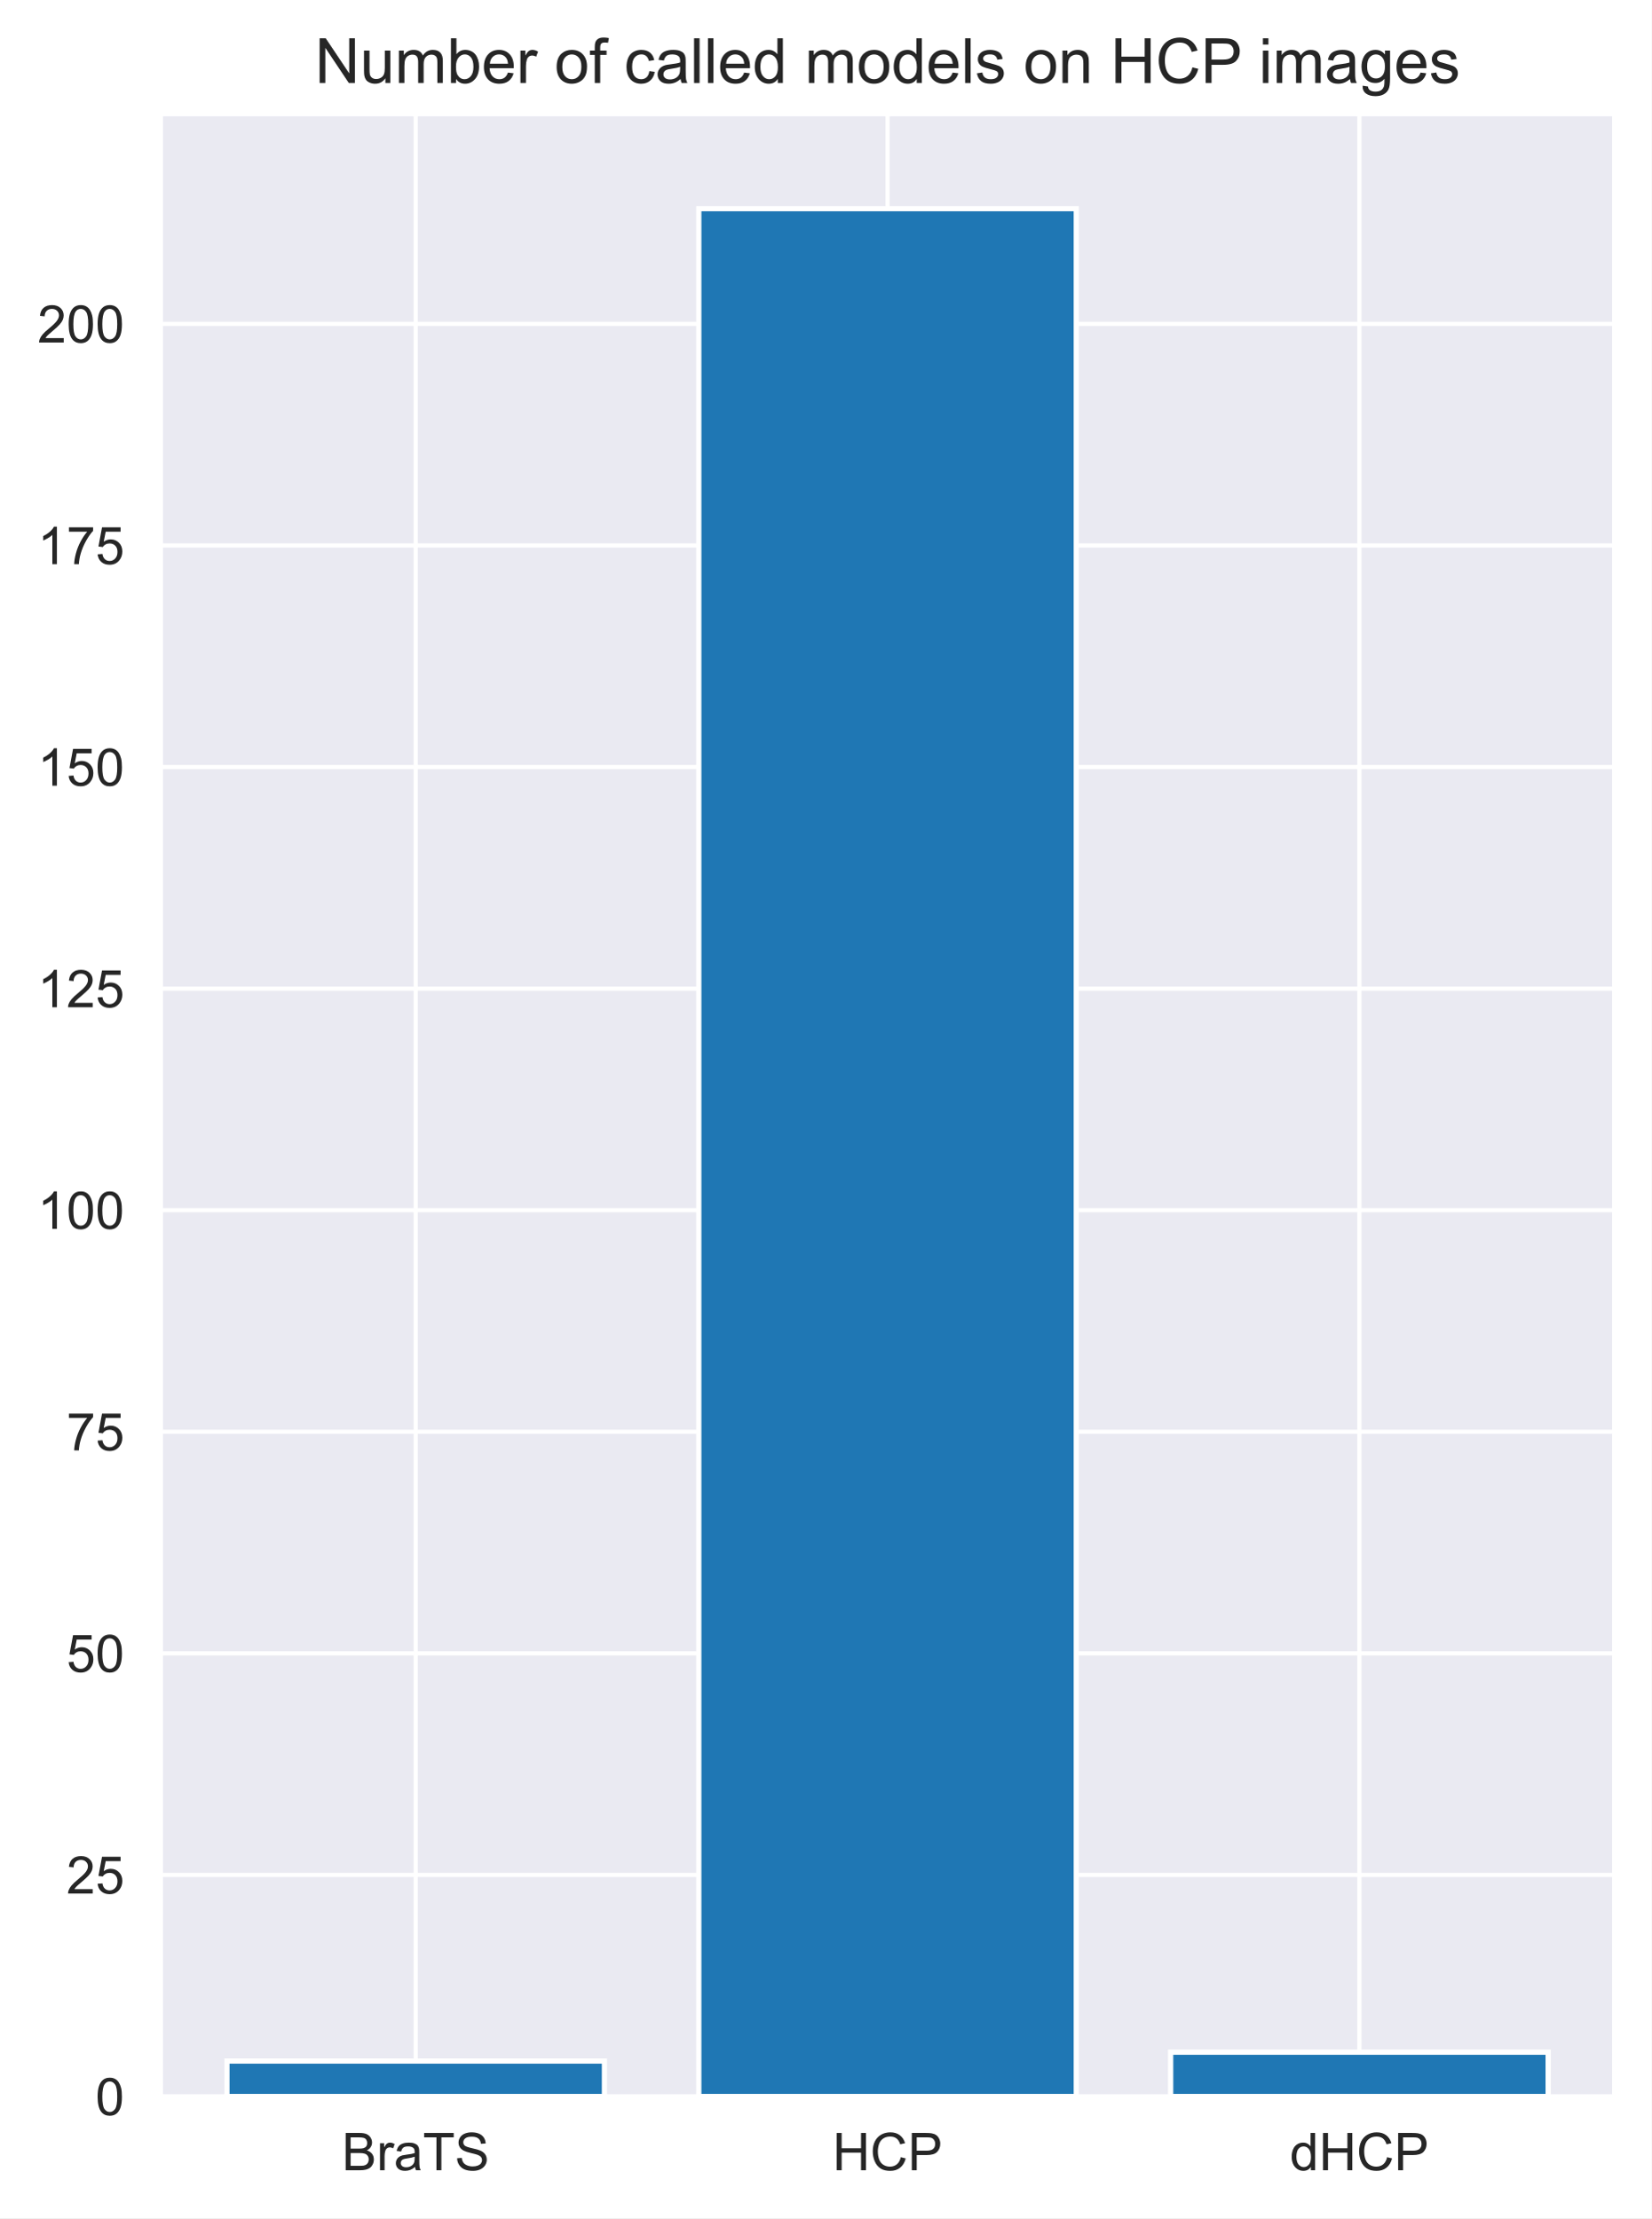
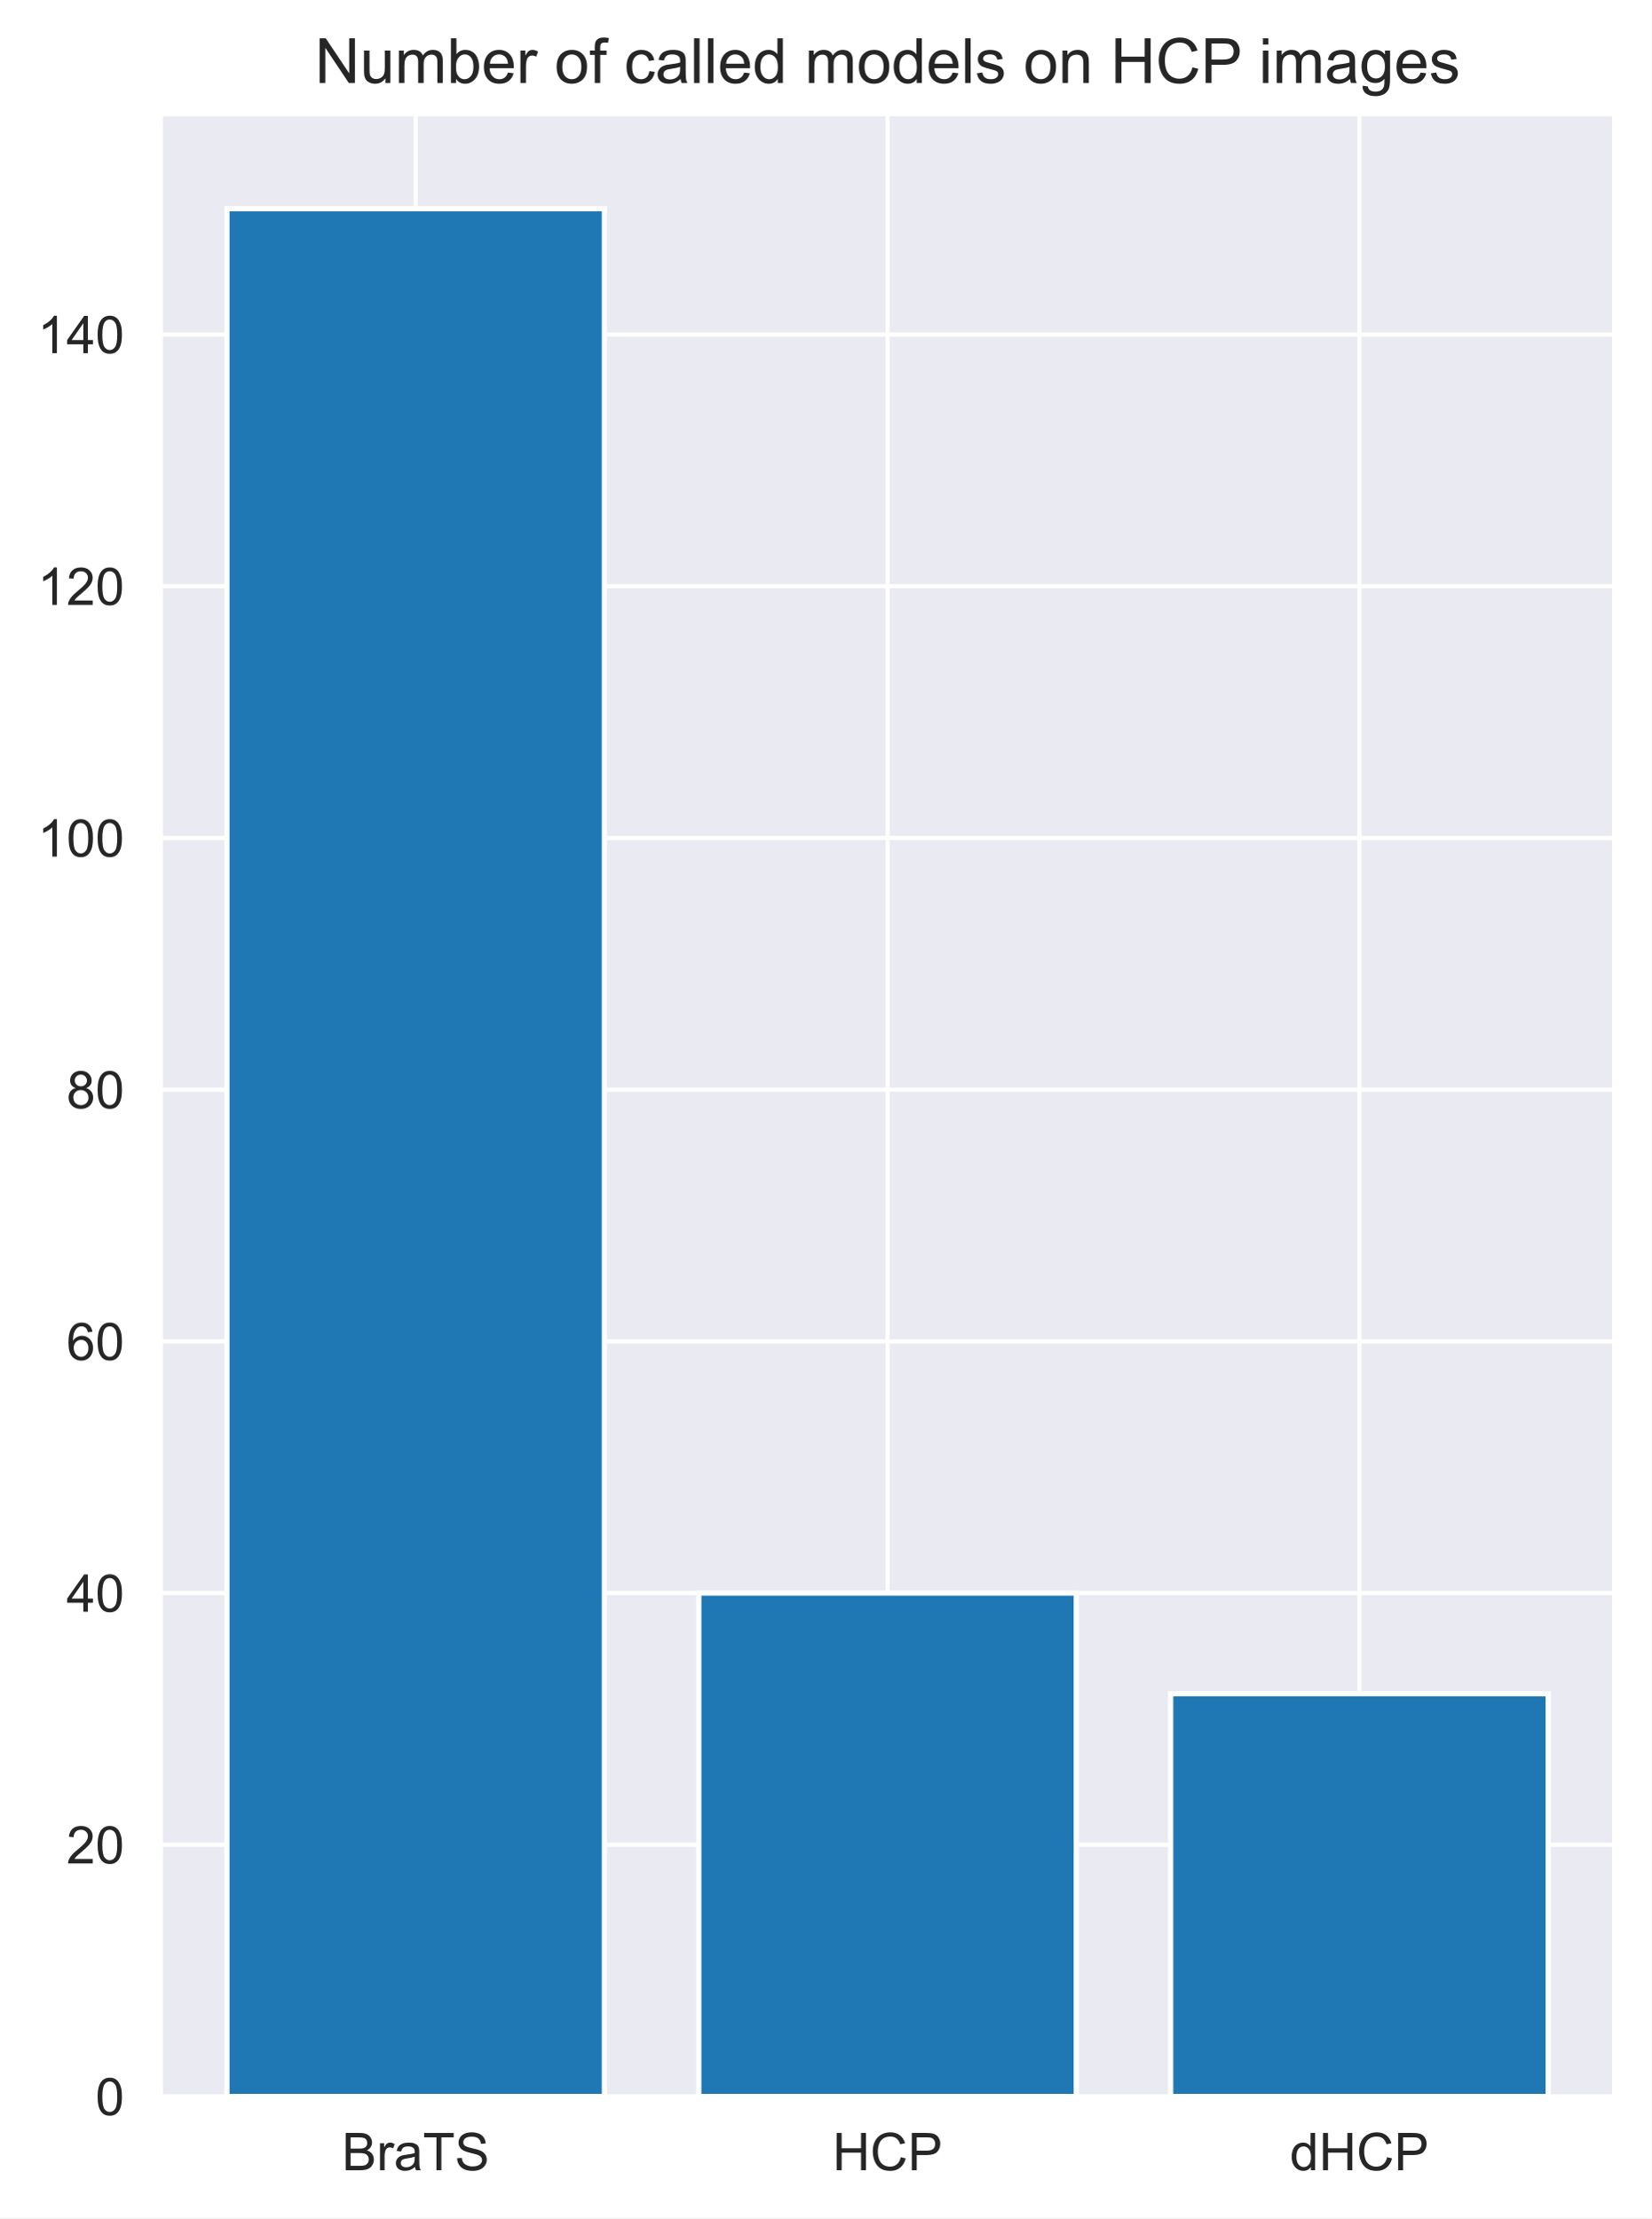
<svg xmlns="http://www.w3.org/2000/svg" xmlns:xlink="http://www.w3.org/1999/xlink" width="317.083pt" height="425.801pt" viewBox="0 0 317.083 425.801" version="1.1">
  <defs>
    <style type="text/css">*{stroke-linejoin: round; stroke-linecap: butt}</style>
  </defs>
  <g id="figure_1">
    <g id="patch_1">
      <path d="M 0 425.801  L 317.083 425.801  L 317.083 0  L 0 0  z " style="fill: #ffffff" />
    </g>
    <g id="axes_1">
      <g id="patch_2">
        <path d="M 30.883 402.456  L 309.883 402.456  L 309.883 21.936  L 30.883 21.936  z " style="fill: #eaeaf2" />
      </g>
      <g id="matplotlib.axis_1">
        <g id="xtick_1">
          <g id="line2d_1">
-             <path d="M 79.798 402.456  L 79.798 21.936  " clip-path="url(#p462686aac7)" style="fill: none; stroke: #ffffff; stroke-width: 0.8; stroke-linecap: round" />
+             <path d="M 79.798 402.456  L 79.798 21.936  " clip-path="url(#p5a65e40f5e)" style="fill: none; stroke: #ffffff; stroke-width: 0.8; stroke-linecap: round" />
          </g>
          <g id="text_1">
            <g style="fill: #262626" transform="translate(65.62887 416.6134)scale(0.1 -0.1)">
              <defs>
                <path id="ArialMT-42" d="M 469 0  L 469 4581  L 2188 4581  Q 2713 4581 3030 4442  Q 3347 4303 3526 4014  Q 3706 3725 3706 3409  Q 3706 3116 3547 2856  Q 3388 2597 3066 2438  Q 3481 2316 3704 2022  Q 3928 1728 3928 1328  Q 3928 1006 3792 729  Q 3656 453 3456 303  Q 3256 153 2954 76  Q 2653 0 2216 0  L 469 0  z M 1075 2656  L 2066 2656  Q 2469 2656 2644 2709  Q 2875 2778 2992 2937  Q 3109 3097 3109 3338  Q 3109 3566 3000 3739  Q 2891 3913 2687 3977  Q 2484 4041 1991 4041  L 1075 4041  L 1075 2656  z M 1075 541  L 2216 541  Q 2509 541 2628 563  Q 2838 600 2978 687  Q 3119 775 3209 942  Q 3300 1109 3300 1328  Q 3300 1584 3169 1773  Q 3038 1963 2805 2039  Q 2572 2116 2134 2116  L 1075 2116  L 1075 541  z " transform="scale(0.015625)" />
                <path id="ArialMT-72" d="M 416 0  L 416 3319  L 922 3319  L 922 2816  Q 1116 3169 1280 3281  Q 1444 3394 1641 3394  Q 1925 3394 2219 3213  L 2025 2691  Q 1819 2813 1613 2813  Q 1428 2813 1281 2702  Q 1134 2591 1072 2394  Q 978 2094 978 1738  L 978 0  L 416 0  z " transform="scale(0.015625)" />
                <path id="ArialMT-61" d="M 2588 409  Q 2275 144 1986 34  Q 1697 -75 1366 -75  Q 819 -75 525 192  Q 231 459 231 875  Q 231 1119 342 1320  Q 453 1522 633 1644  Q 813 1766 1038 1828  Q 1203 1872 1538 1913  Q 2219 1994 2541 2106  Q 2544 2222 2544 2253  Q 2544 2597 2384 2738  Q 2169 2928 1744 2928  Q 1347 2928 1158 2789  Q 969 2650 878 2297  L 328 2372  Q 403 2725 575 2942  Q 747 3159 1072 3276  Q 1397 3394 1825 3394  Q 2250 3394 2515 3294  Q 2781 3194 2906 3042  Q 3031 2891 3081 2659  Q 3109 2516 3109 2141  L 3109 1391  Q 3109 606 3145 398  Q 3181 191 3288 0  L 2700 0  Q 2613 175 2588 409  z M 2541 1666  Q 2234 1541 1622 1453  Q 1275 1403 1131 1340  Q 988 1278 909 1158  Q 831 1038 831 891  Q 831 666 1001 516  Q 1172 366 1500 366  Q 1825 366 2078 508  Q 2331 650 2450 897  Q 2541 1088 2541 1459  L 2541 1666  z " transform="scale(0.015625)" />
                <path id="ArialMT-54" d="M 1659 0  L 1659 4041  L 150 4041  L 150 4581  L 3781 4581  L 3781 4041  L 2266 4041  L 2266 0  L 1659 0  z " transform="scale(0.015625)" />
                <path id="ArialMT-53" d="M 288 1472  L 859 1522  Q 900 1178 1048 958  Q 1197 738 1509 602  Q 1822 466 2213 466  Q 2559 466 2825 569  Q 3091 672 3220 851  Q 3350 1031 3350 1244  Q 3350 1459 3225 1620  Q 3100 1781 2813 1891  Q 2628 1963 1997 2114  Q 1366 2266 1113 2400  Q 784 2572 623 2826  Q 463 3081 463 3397  Q 463 3744 659 4045  Q 856 4347 1234 4503  Q 1613 4659 2075 4659  Q 2584 4659 2973 4495  Q 3363 4331 3572 4012  Q 3781 3694 3797 3291  L 3216 3247  Q 3169 3681 2898 3903  Q 2628 4125 2100 4125  Q 1550 4125 1298 3923  Q 1047 3722 1047 3438  Q 1047 3191 1225 3031  Q 1400 2872 2139 2705  Q 2878 2538 3153 2413  Q 3553 2228 3743 1945  Q 3934 1663 3934 1294  Q 3934 928 3725 604  Q 3516 281 3123 101  Q 2731 -78 2241 -78  Q 1619 -78 1198 103  Q 778 284 539 648  Q 300 1013 288 1472  z " transform="scale(0.015625)" />
              </defs>
              <use xlink:href="#ArialMT-42" />
              <use xlink:href="#ArialMT-72" x="66.699" />
              <use xlink:href="#ArialMT-61" x="100" />
              <use xlink:href="#ArialMT-54" x="155.615" />
              <use xlink:href="#ArialMT-53" x="216.699" />
            </g>
          </g>
        </g>
        <g id="xtick_2">
          <g id="line2d_2">
-             <path d="M 170.383 402.456  L 170.383 21.936  " clip-path="url(#p462686aac7)" style="fill: none; stroke: #ffffff; stroke-width: 0.8; stroke-linecap: round" />
+             <path d="M 170.383 402.456  L 170.383 21.936  " clip-path="url(#p5a65e40f5e)" style="fill: none; stroke: #ffffff; stroke-width: 0.8; stroke-linecap: round" />
          </g>
          <g id="text_2">
            <g style="fill: #262626" transform="translate(159.8258 416.6134)scale(0.1 -0.1)">
              <defs>
                <path id="ArialMT-48" d="M 513 0  L 513 4581  L 1119 4581  L 1119 2700  L 3500 2700  L 3500 4581  L 4106 4581  L 4106 0  L 3500 0  L 3500 2159  L 1119 2159  L 1119 0  L 513 0  z " transform="scale(0.015625)" />
                <path id="ArialMT-43" d="M 3763 1606  L 4369 1453  Q 4178 706 3683 314  Q 3188 -78 2472 -78  Q 1731 -78 1267 223  Q 803 525 561 1097  Q 319 1669 319 2325  Q 319 3041 592 3573  Q 866 4106 1370 4382  Q 1875 4659 2481 4659  Q 3169 4659 3637 4309  Q 4106 3959 4291 3325  L 3694 3184  Q 3534 3684 3231 3912  Q 2928 4141 2469 4141  Q 1941 4141 1586 3887  Q 1231 3634 1087 3207  Q 944 2781 944 2328  Q 944 1744 1114 1308  Q 1284 872 1643 656  Q 2003 441 2422 441  Q 2931 441 3284 734  Q 3638 1028 3763 1606  z " transform="scale(0.015625)" />
                <path id="ArialMT-50" d="M 494 0  L 494 4581  L 2222 4581  Q 2678 4581 2919 4538  Q 3256 4481 3484 4323  Q 3713 4166 3852 3881  Q 3991 3597 3991 3256  Q 3991 2672 3619 2267  Q 3247 1863 2275 1863  L 1100 1863  L 1100 0  L 494 0  z M 1100 2403  L 2284 2403  Q 2872 2403 3119 2622  Q 3366 2841 3366 3238  Q 3366 3525 3220 3729  Q 3075 3934 2838 4000  Q 2684 4041 2272 4041  L 1100 4041  L 1100 2403  z " transform="scale(0.015625)" />
              </defs>
              <use xlink:href="#ArialMT-48" />
              <use xlink:href="#ArialMT-43" x="72.217" />
              <use xlink:href="#ArialMT-50" x="144.434" />
            </g>
          </g>
        </g>
        <g id="xtick_3">
          <g id="line2d_3">
-             <path d="M 260.967 402.456  L 260.967 21.936  " clip-path="url(#p462686aac7)" style="fill: none; stroke: #ffffff; stroke-width: 0.8; stroke-linecap: round" />
+             <path d="M 260.967 402.456  L 260.967 21.936  " clip-path="url(#p5a65e40f5e)" style="fill: none; stroke: #ffffff; stroke-width: 0.8; stroke-linecap: round" />
          </g>
          <g id="text_3">
            <g style="fill: #262626" transform="translate(247.6297 416.6134)scale(0.1 -0.1)">
              <defs>
                <path id="ArialMT-64" d="M 2575 0  L 2575 419  Q 2259 -75 1647 -75  Q 1250 -75 917 144  Q 584 363 401 755  Q 219 1147 219 1656  Q 219 2153 384 2558  Q 550 2963 881 3178  Q 1213 3394 1622 3394  Q 1922 3394 2156 3267  Q 2391 3141 2538 2938  L 2538 4581  L 3097 4581  L 3097 0  L 2575 0  z M 797 1656  Q 797 1019 1065 703  Q 1334 388 1700 388  Q 2069 388 2326 689  Q 2584 991 2584 1609  Q 2584 2291 2321 2609  Q 2059 2928 1675 2928  Q 1300 2928 1048 2622  Q 797 2316 797 1656  z " transform="scale(0.015625)" />
              </defs>
              <use xlink:href="#ArialMT-64" />
              <use xlink:href="#ArialMT-48" x="55.615" />
              <use xlink:href="#ArialMT-43" x="127.832" />
              <use xlink:href="#ArialMT-50" x="200.049" />
            </g>
          </g>
        </g>
      </g>
      <g id="matplotlib.axis_2">
        <g id="ytick_1">
          <g id="line2d_4">
-             <path d="M 30.883 402.456  L 309.883 402.456  " clip-path="url(#p462686aac7)" style="fill: none; stroke: #ffffff; stroke-width: 0.8; stroke-linecap: round" />
+             <path d="M 30.883 402.456  L 309.883 402.456  " clip-path="url(#p5a65e40f5e)" style="fill: none; stroke: #ffffff; stroke-width: 0.8; stroke-linecap: round" />
          </g>
          <g id="text_4">
            <g style="fill: #262626" transform="translate(18.32187 406.0345)scale(0.1 -0.1)">
              <defs>
                <path id="ArialMT-30" d="M 266 2259  Q 266 3072 433 3567  Q 600 4063 929 4331  Q 1259 4600 1759 4600  Q 2128 4600 2406 4451  Q 2684 4303 2865 4023  Q 3047 3744 3150 3342  Q 3253 2941 3253 2259  Q 3253 1453 3087 958  Q 2922 463 2592 192  Q 2263 -78 1759 -78  Q 1097 -78 719 397  Q 266 969 266 2259  z M 844 2259  Q 844 1131 1108 757  Q 1372 384 1759 384  Q 2147 384 2411 759  Q 2675 1134 2675 2259  Q 2675 3391 2411 3762  Q 2147 4134 1753 4134  Q 1366 4134 1134 3806  Q 844 3388 844 2259  z " transform="scale(0.015625)" />
              </defs>
              <use xlink:href="#ArialMT-30" />
            </g>
          </g>
        </g>
        <g id="ytick_2">
          <g id="line2d_5">
-             <path d="M 30.883 359.92  L 309.883 359.92  " clip-path="url(#p462686aac7)" style="fill: none; stroke: #ffffff; stroke-width: 0.8; stroke-linecap: round" />
+             <path d="M 30.883 354.136  L 309.883 354.136  " clip-path="url(#p5a65e40f5e)" style="fill: none; stroke: #ffffff; stroke-width: 0.8; stroke-linecap: round" />
          </g>
          <g id="text_5">
-             <g style="fill: #262626" transform="translate(12.76094 363.4993)scale(0.1 -0.1)">
+             <g style="fill: #262626" transform="translate(12.76094 357.7145)scale(0.1 -0.1)">
              <defs>
                <path id="ArialMT-32" d="M 3222 541  L 3222 0  L 194 0  Q 188 203 259 391  Q 375 700 629 1000  Q 884 1300 1366 1694  Q 2113 2306 2375 2664  Q 2638 3022 2638 3341  Q 2638 3675 2398 3904  Q 2159 4134 1775 4134  Q 1369 4134 1125 3890  Q 881 3647 878 3216  L 300 3275  Q 359 3922 746 4261  Q 1134 4600 1788 4600  Q 2447 4600 2831 4234  Q 3216 3869 3216 3328  Q 3216 3053 3103 2787  Q 2991 2522 2730 2228  Q 2469 1934 1863 1422  Q 1356 997 1212 845  Q 1069 694 975 541  L 3222 541  z " transform="scale(0.015625)" />
-                 <path id="ArialMT-35" d="M 266 1200  L 856 1250  Q 922 819 1161 601  Q 1400 384 1738 384  Q 2144 384 2425 690  Q 2706 997 2706 1503  Q 2706 1984 2436 2262  Q 2166 2541 1728 2541  Q 1456 2541 1237 2417  Q 1019 2294 894 2097  L 366 2166  L 809 4519  L 3088 4519  L 3088 3981  L 1259 3981  L 1013 2750  Q 1425 3038 1878 3038  Q 2478 3038 2890 2622  Q 3303 2206 3303 1553  Q 3303 931 2941 478  Q 2500 -78 1738 -78  Q 1113 -78 717 272  Q 322 622 266 1200  z " transform="scale(0.015625)" />
              </defs>
              <use xlink:href="#ArialMT-32" />
-               <use xlink:href="#ArialMT-35" x="55.615" />
+               <use xlink:href="#ArialMT-30" x="55.615" />
            </g>
          </g>
        </g>
        <g id="ytick_3">
          <g id="line2d_6">
-             <path d="M 30.883 317.385  L 309.883 317.385  " clip-path="url(#p462686aac7)" style="fill: none; stroke: #ffffff; stroke-width: 0.8; stroke-linecap: round" />
+             <path d="M 30.883 305.816  L 309.883 305.816  " clip-path="url(#p5a65e40f5e)" style="fill: none; stroke: #ffffff; stroke-width: 0.8; stroke-linecap: round" />
          </g>
          <g id="text_6">
-             <g style="fill: #262626" transform="translate(12.76094 320.9641)scale(0.1 -0.1)">
-               <use xlink:href="#ArialMT-35" />
+             <g style="fill: #262626" transform="translate(12.76094 309.3945)scale(0.1 -0.1)">
+               <defs>
+                 <path id="ArialMT-34" d="M 2069 0  L 2069 1097  L 81 1097  L 81 1613  L 2172 4581  L 2631 4581  L 2631 1613  L 3250 1613  L 3250 1097  L 2631 1097  L 2631 0  L 2069 0  z M 2069 1613  L 2069 3678  L 634 1613  L 2069 1613  z " transform="scale(0.015625)" />
+               </defs>
+               <use xlink:href="#ArialMT-34" />
              <use xlink:href="#ArialMT-30" x="55.615" />
            </g>
          </g>
        </g>
        <g id="ytick_4">
          <g id="line2d_7">
-             <path d="M 30.883 274.85  L 309.883 274.85  " clip-path="url(#p462686aac7)" style="fill: none; stroke: #ffffff; stroke-width: 0.8; stroke-linecap: round" />
+             <path d="M 30.883 257.496  L 309.883 257.496  " clip-path="url(#p5a65e40f5e)" style="fill: none; stroke: #ffffff; stroke-width: 0.8; stroke-linecap: round" />
          </g>
          <g id="text_7">
-             <g style="fill: #262626" transform="translate(12.76094 278.4289)scale(0.1 -0.1)">
-               <defs>
-                 <path id="ArialMT-37" d="M 303 3981  L 303 4522  L 3269 4522  L 3269 4084  Q 2831 3619 2401 2847  Q 1972 2075 1738 1259  Q 1569 684 1522 0  L 944 0  Q 953 541 1156 1306  Q 1359 2072 1739 2783  Q 2119 3494 2547 3981  L 303 3981  z " transform="scale(0.015625)" />
-               </defs>
-               <use xlink:href="#ArialMT-37" />
-               <use xlink:href="#ArialMT-35" x="55.615" />
+             <g style="fill: #262626" transform="translate(12.76094 261.0745)scale(0.1 -0.1)">
+               <defs>
+                 <path id="ArialMT-36" d="M 3184 3459  L 2625 3416  Q 2550 3747 2413 3897  Q 2184 4138 1850 4138  Q 1581 4138 1378 3988  Q 1113 3794 959 3422  Q 806 3050 800 2363  Q 1003 2672 1297 2822  Q 1591 2972 1913 2972  Q 2475 2972 2870 2558  Q 3266 2144 3266 1488  Q 3266 1056 3080 686  Q 2894 316 2569 119  Q 2244 -78 1831 -78  Q 1128 -78 684 439  Q 241 956 241 2144  Q 241 3472 731 4075  Q 1159 4600 1884 4600  Q 2425 4600 2770 4297  Q 3116 3994 3184 3459  z M 888 1484  Q 888 1194 1011 928  Q 1134 663 1356 523  Q 1578 384 1822 384  Q 2178 384 2434 671  Q 2691 959 2691 1453  Q 2691 1928 2437 2201  Q 2184 2475 1800 2475  Q 1419 2475 1153 2201  Q 888 1928 888 1484  z " transform="scale(0.015625)" />
+               </defs>
+               <use xlink:href="#ArialMT-36" />
+               <use xlink:href="#ArialMT-30" x="55.615" />
            </g>
          </g>
        </g>
        <g id="ytick_5">
          <g id="line2d_8">
-             <path d="M 30.883 232.315  L 309.883 232.315  " clip-path="url(#p462686aac7)" style="fill: none; stroke: #ffffff; stroke-width: 0.8; stroke-linecap: round" />
+             <path d="M 30.883 209.176  L 309.883 209.176  " clip-path="url(#p5a65e40f5e)" style="fill: none; stroke: #ffffff; stroke-width: 0.8; stroke-linecap: round" />
          </g>
          <g id="text_8">
-             <g style="fill: #262626" transform="translate(7.2 235.8937)scale(0.1 -0.1)">
-               <defs>
-                 <path id="ArialMT-31" d="M 2384 0  L 1822 0  L 1822 3584  Q 1619 3391 1289 3197  Q 959 3003 697 2906  L 697 3450  Q 1169 3672 1522 3987  Q 1875 4303 2022 4600  L 2384 4600  L 2384 0  z " transform="scale(0.015625)" />
-               </defs>
-               <use xlink:href="#ArialMT-31" />
-               <use xlink:href="#ArialMT-30" x="55.615" />
-               <use xlink:href="#ArialMT-30" x="111.23" />
+             <g style="fill: #262626" transform="translate(12.76094 212.7545)scale(0.1 -0.1)">
+               <defs>
+                 <path id="ArialMT-38" d="M 1131 2484  Q 781 2613 612 2850  Q 444 3088 444 3419  Q 444 3919 803 4259  Q 1163 4600 1759 4600  Q 2359 4600 2725 4251  Q 3091 3903 3091 3403  Q 3091 3084 2923 2848  Q 2756 2613 2416 2484  Q 2838 2347 3058 2040  Q 3278 1734 3278 1309  Q 3278 722 2862 322  Q 2447 -78 1769 -78  Q 1091 -78 675 323  Q 259 725 259 1325  Q 259 1772 486 2073  Q 713 2375 1131 2484  z M 1019 3438  Q 1019 3113 1228 2906  Q 1438 2700 1772 2700  Q 2097 2700 2305 2904  Q 2513 3109 2513 3406  Q 2513 3716 2298 3927  Q 2084 4138 1766 4138  Q 1444 4138 1231 3931  Q 1019 3725 1019 3438  z M 838 1322  Q 838 1081 952 856  Q 1066 631 1291 507  Q 1516 384 1775 384  Q 2178 384 2440 643  Q 2703 903 2703 1303  Q 2703 1709 2433 1975  Q 2163 2241 1756 2241  Q 1359 2241 1098 1978  Q 838 1716 838 1322  z " transform="scale(0.015625)" />
+               </defs>
+               <use xlink:href="#ArialMT-38" />
+               <use xlink:href="#ArialMT-30" x="55.615" />
            </g>
          </g>
        </g>
        <g id="ytick_6">
          <g id="line2d_9">
-             <path d="M 30.883 189.78  L 309.883 189.78  " clip-path="url(#p462686aac7)" style="fill: none; stroke: #ffffff; stroke-width: 0.8; stroke-linecap: round" />
+             <path d="M 30.883 160.856  L 309.883 160.856  " clip-path="url(#p5a65e40f5e)" style="fill: none; stroke: #ffffff; stroke-width: 0.8; stroke-linecap: round" />
          </g>
          <g id="text_9">
-             <g style="fill: #262626" transform="translate(7.2 193.3585)scale(0.1 -0.1)">
+             <g style="fill: #262626" transform="translate(7.2 164.4345)scale(0.1 -0.1)">
+               <defs>
+                 <path id="ArialMT-31" d="M 2384 0  L 1822 0  L 1822 3584  Q 1619 3391 1289 3197  Q 959 3003 697 2906  L 697 3450  Q 1169 3672 1522 3987  Q 1875 4303 2022 4600  L 2384 4600  L 2384 0  z " transform="scale(0.015625)" />
+               </defs>
+               <use xlink:href="#ArialMT-31" />
+               <use xlink:href="#ArialMT-30" x="55.615" />
+               <use xlink:href="#ArialMT-30" x="111.23" />
+             </g>
+           </g>
+         </g>
+         <g id="ytick_7">
+           <g id="line2d_10">
+             <path d="M 30.883 112.536  L 309.883 112.536  " clip-path="url(#p5a65e40f5e)" style="fill: none; stroke: #ffffff; stroke-width: 0.8; stroke-linecap: round" />
+           </g>
+           <g id="text_10">
+             <g style="fill: #262626" transform="translate(7.2 116.1145)scale(0.1 -0.1)">
              <use xlink:href="#ArialMT-31" />
              <use xlink:href="#ArialMT-32" x="55.615" />
-               <use xlink:href="#ArialMT-35" x="111.23" />
-             </g>
-           </g>
-         </g>
-         <g id="ytick_7">
-           <g id="line2d_10">
-             <path d="M 30.883 147.244  L 309.883 147.244  " clip-path="url(#p462686aac7)" style="fill: none; stroke: #ffffff; stroke-width: 0.8; stroke-linecap: round" />
-           </g>
-           <g id="text_10">
-             <g style="fill: #262626" transform="translate(7.2 150.8233)scale(0.1 -0.1)">
-               <use xlink:href="#ArialMT-31" />
-               <use xlink:href="#ArialMT-35" x="55.615" />
              <use xlink:href="#ArialMT-30" x="111.23" />
            </g>
          </g>
        </g>
        <g id="ytick_8">
          <g id="line2d_11">
-             <path d="M 30.883 104.709  L 309.883 104.709  " clip-path="url(#p462686aac7)" style="fill: none; stroke: #ffffff; stroke-width: 0.8; stroke-linecap: round" />
+             <path d="M 30.883 64.216  L 309.883 64.216  " clip-path="url(#p5a65e40f5e)" style="fill: none; stroke: #ffffff; stroke-width: 0.8; stroke-linecap: round" />
          </g>
          <g id="text_11">
-             <g style="fill: #262626" transform="translate(7.2 108.2881)scale(0.1 -0.1)">
+             <g style="fill: #262626" transform="translate(7.2 67.79453)scale(0.1 -0.1)">
              <use xlink:href="#ArialMT-31" />
-               <use xlink:href="#ArialMT-37" x="55.615" />
-               <use xlink:href="#ArialMT-35" x="111.23" />
-             </g>
-           </g>
-         </g>
-         <g id="ytick_9">
-           <g id="line2d_12">
-             <path d="M 30.883 62.174  L 309.883 62.174  " clip-path="url(#p462686aac7)" style="fill: none; stroke: #ffffff; stroke-width: 0.8; stroke-linecap: round" />
-           </g>
-           <g id="text_12">
-             <g style="fill: #262626" transform="translate(7.2 65.75284)scale(0.1 -0.1)">
-               <use xlink:href="#ArialMT-32" />
-               <use xlink:href="#ArialMT-30" x="55.615" />
+               <use xlink:href="#ArialMT-34" x="55.615" />
              <use xlink:href="#ArialMT-30" x="111.23" />
            </g>
          </g>
        </g>
      </g>
      <g id="patch_3">
-         <path d="M 43.565 402.456  L 116.032 402.456  L 116.032 395.65  L 43.565 395.65  z " clip-path="url(#p462686aac7)" style="fill: #1f77b4; stroke: #ffffff; stroke-linejoin: miter" />
+         <path d="M 43.565 402.456  L 116.032 402.456  L 116.032 40.056  L 43.565 40.056  z " clip-path="url(#p5a65e40f5e)" style="fill: #1f77b4; stroke: #ffffff; stroke-linejoin: miter" />
      </g>
      <g id="patch_4">
-         <path d="M 134.149 402.456  L 206.617 402.456  L 206.617 40.056  L 134.149 40.056  z " clip-path="url(#p462686aac7)" style="fill: #1f77b4; stroke: #ffffff; stroke-linejoin: miter" />
+         <path d="M 134.149 402.456  L 206.617 402.456  L 206.617 305.816  L 134.149 305.816  z " clip-path="url(#p5a65e40f5e)" style="fill: #1f77b4; stroke: #ffffff; stroke-linejoin: miter" />
      </g>
      <g id="patch_5">
-         <path d="M 224.733 402.456  L 297.201 402.456  L 297.201 393.949  L 224.733 393.949  z " clip-path="url(#p462686aac7)" style="fill: #1f77b4; stroke: #ffffff; stroke-linejoin: miter" />
+         <path d="M 224.733 402.456  L 297.201 402.456  L 297.201 325.144  L 224.733 325.144  z " clip-path="url(#p5a65e40f5e)" style="fill: #1f77b4; stroke: #ffffff; stroke-linejoin: miter" />
      </g>
      <g id="patch_6">
        <path d="M 30.883 402.456  L 30.883 21.936  " style="fill: none; stroke: #ffffff; stroke-width: 0.8; stroke-linejoin: miter; stroke-linecap: square" />
      </g>
      <g id="patch_7">
        <path d="M 309.883 402.456  L 309.883 21.936  " style="fill: none; stroke: #ffffff; stroke-width: 0.8; stroke-linejoin: miter; stroke-linecap: square" />
      </g>
      <g id="patch_8">
        <path d="M 30.883 402.456  L 309.883 402.456  " style="fill: none; stroke: #ffffff; stroke-width: 0.8; stroke-linejoin: miter; stroke-linecap: square" />
      </g>
      <g id="patch_9">
        <path d="M 30.883 21.936  L 309.883 21.936  " style="fill: none; stroke: #ffffff; stroke-width: 0.8; stroke-linejoin: miter; stroke-linecap: square" />
      </g>
-       <g id="text_13">
+       <g id="text_12">
        <g style="fill: #262626" transform="translate(60.44594 15.93562)scale(0.12 -0.12)">
          <defs>
            <path id="ArialMT-4e" d="M 488 0  L 488 4581  L 1109 4581  L 3516 984  L 3516 4581  L 4097 4581  L 4097 0  L 3475 0  L 1069 3600  L 1069 0  L 488 0  z " transform="scale(0.015625)" />
            <path id="ArialMT-75" d="M 2597 0  L 2597 488  Q 2209 -75 1544 -75  Q 1250 -75 995 37  Q 741 150 617 320  Q 494 491 444 738  Q 409 903 409 1263  L 409 3319  L 972 3319  L 972 1478  Q 972 1038 1006 884  Q 1059 663 1231 536  Q 1403 409 1656 409  Q 1909 409 2131 539  Q 2353 669 2445 892  Q 2538 1116 2538 1541  L 2538 3319  L 3100 3319  L 3100 0  L 2597 0  z " transform="scale(0.015625)" />
            <path id="ArialMT-6d" d="M 422 0  L 422 3319  L 925 3319  L 925 2853  Q 1081 3097 1340 3245  Q 1600 3394 1931 3394  Q 2300 3394 2536 3241  Q 2772 3088 2869 2813  Q 3263 3394 3894 3394  Q 4388 3394 4653 3120  Q 4919 2847 4919 2278  L 4919 0  L 4359 0  L 4359 2091  Q 4359 2428 4304 2576  Q 4250 2725 4106 2815  Q 3963 2906 3769 2906  Q 3419 2906 3187 2673  Q 2956 2441 2956 1928  L 2956 0  L 2394 0  L 2394 2156  Q 2394 2531 2256 2718  Q 2119 2906 1806 2906  Q 1569 2906 1367 2781  Q 1166 2656 1075 2415  Q 984 2175 984 1722  L 984 0  L 422 0  z " transform="scale(0.015625)" />
            <path id="ArialMT-62" d="M 941 0  L 419 0  L 419 4581  L 981 4581  L 981 2947  Q 1338 3394 1891 3394  Q 2197 3394 2470 3270  Q 2744 3147 2920 2923  Q 3097 2700 3197 2384  Q 3297 2069 3297 1709  Q 3297 856 2875 390  Q 2453 -75 1863 -75  Q 1275 -75 941 416  L 941 0  z M 934 1684  Q 934 1088 1097 822  Q 1363 388 1816 388  Q 2184 388 2453 708  Q 2722 1028 2722 1663  Q 2722 2313 2464 2622  Q 2206 2931 1841 2931  Q 1472 2931 1203 2611  Q 934 2291 934 1684  z " transform="scale(0.015625)" />
            <path id="ArialMT-65" d="M 2694 1069  L 3275 997  Q 3138 488 2766 206  Q 2394 -75 1816 -75  Q 1088 -75 661 373  Q 234 822 234 1631  Q 234 2469 665 2931  Q 1097 3394 1784 3394  Q 2450 3394 2872 2941  Q 3294 2488 3294 1666  Q 3294 1616 3291 1516  L 816 1516  Q 847 969 1125 678  Q 1403 388 1819 388  Q 2128 388 2347 550  Q 2566 713 2694 1069  z M 847 1978  L 2700 1978  Q 2663 2397 2488 2606  Q 2219 2931 1791 2931  Q 1403 2931 1139 2672  Q 875 2413 847 1978  z " transform="scale(0.015625)" />
            <path id="ArialMT-20" transform="scale(0.015625)" />
            <path id="ArialMT-6f" d="M 213 1659  Q 213 2581 725 3025  Q 1153 3394 1769 3394  Q 2453 3394 2887 2945  Q 3322 2497 3322 1706  Q 3322 1066 3130 698  Q 2938 331 2570 128  Q 2203 -75 1769 -75  Q 1072 -75 642 372  Q 213 819 213 1659  z M 791 1659  Q 791 1022 1069 705  Q 1347 388 1769 388  Q 2188 388 2466 706  Q 2744 1025 2744 1678  Q 2744 2294 2464 2611  Q 2184 2928 1769 2928  Q 1347 2928 1069 2612  Q 791 2297 791 1659  z " transform="scale(0.015625)" />
            <path id="ArialMT-66" d="M 556 0  L 556 2881  L 59 2881  L 59 3319  L 556 3319  L 556 3672  Q 556 4006 616 4169  Q 697 4388 901 4523  Q 1106 4659 1475 4659  Q 1713 4659 2000 4603  L 1916 4113  Q 1741 4144 1584 4144  Q 1328 4144 1222 4034  Q 1116 3925 1116 3625  L 1116 3319  L 1763 3319  L 1763 2881  L 1116 2881  L 1116 0  L 556 0  z " transform="scale(0.015625)" />
            <path id="ArialMT-63" d="M 2588 1216  L 3141 1144  Q 3050 572 2676 248  Q 2303 -75 1759 -75  Q 1078 -75 664 370  Q 250 816 250 1647  Q 250 2184 428 2587  Q 606 2991 970 3192  Q 1334 3394 1763 3394  Q 2303 3394 2647 3120  Q 2991 2847 3088 2344  L 2541 2259  Q 2463 2594 2264 2762  Q 2066 2931 1784 2931  Q 1359 2931 1093 2626  Q 828 2322 828 1663  Q 828 994 1084 691  Q 1341 388 1753 388  Q 2084 388 2306 591  Q 2528 794 2588 1216  z " transform="scale(0.015625)" />
            <path id="ArialMT-6c" d="M 409 0  L 409 4581  L 972 4581  L 972 0  L 409 0  z " transform="scale(0.015625)" />
            <path id="ArialMT-73" d="M 197 991  L 753 1078  Q 800 744 1014 566  Q 1228 388 1613 388  Q 2000 388 2187 545  Q 2375 703 2375 916  Q 2375 1106 2209 1216  Q 2094 1291 1634 1406  Q 1016 1563 777 1677  Q 538 1791 414 1992  Q 291 2194 291 2438  Q 291 2659 392 2848  Q 494 3038 669 3163  Q 800 3259 1026 3326  Q 1253 3394 1513 3394  Q 1903 3394 2198 3281  Q 2494 3169 2634 2976  Q 2775 2784 2828 2463  L 2278 2388  Q 2241 2644 2061 2787  Q 1881 2931 1553 2931  Q 1166 2931 1000 2803  Q 834 2675 834 2503  Q 834 2394 903 2306  Q 972 2216 1119 2156  Q 1203 2125 1616 2013  Q 2213 1853 2448 1751  Q 2684 1650 2818 1456  Q 2953 1263 2953 975  Q 2953 694 2789 445  Q 2625 197 2315 61  Q 2006 -75 1616 -75  Q 969 -75 630 194  Q 291 463 197 991  z " transform="scale(0.015625)" />
            <path id="ArialMT-6e" d="M 422 0  L 422 3319  L 928 3319  L 928 2847  Q 1294 3394 1984 3394  Q 2284 3394 2536 3286  Q 2788 3178 2913 3003  Q 3038 2828 3088 2588  Q 3119 2431 3119 2041  L 3119 0  L 2556 0  L 2556 2019  Q 2556 2363 2490 2533  Q 2425 2703 2258 2804  Q 2091 2906 1866 2906  Q 1506 2906 1245 2678  Q 984 2450 984 1813  L 984 0  L 422 0  z " transform="scale(0.015625)" />
            <path id="ArialMT-69" d="M 425 3934  L 425 4581  L 988 4581  L 988 3934  L 425 3934  z M 425 0  L 425 3319  L 988 3319  L 988 0  L 425 0  z " transform="scale(0.015625)" />
            <path id="ArialMT-67" d="M 319 -275  L 866 -356  Q 900 -609 1056 -725  Q 1266 -881 1628 -881  Q 2019 -881 2231 -725  Q 2444 -569 2519 -288  Q 2563 -116 2559 434  Q 2191 0 1641 0  Q 956 0 581 494  Q 206 988 206 1678  Q 206 2153 378 2554  Q 550 2956 876 3175  Q 1203 3394 1644 3394  Q 2231 3394 2613 2919  L 2613 3319  L 3131 3319  L 3131 450  Q 3131 -325 2973 -648  Q 2816 -972 2473 -1159  Q 2131 -1347 1631 -1347  Q 1038 -1347 672 -1080  Q 306 -813 319 -275  z M 784 1719  Q 784 1066 1043 766  Q 1303 466 1694 466  Q 2081 466 2343 764  Q 2606 1063 2606 1700  Q 2606 2309 2336 2618  Q 2066 2928 1684 2928  Q 1309 2928 1046 2623  Q 784 2319 784 1719  z " transform="scale(0.015625)" />
          </defs>
          <use xlink:href="#ArialMT-4e" />
          <use xlink:href="#ArialMT-75" x="72.217" />
          <use xlink:href="#ArialMT-6d" x="127.832" />
          <use xlink:href="#ArialMT-62" x="211.133" />
          <use xlink:href="#ArialMT-65" x="266.748" />
          <use xlink:href="#ArialMT-72" x="322.363" />
          <use xlink:href="#ArialMT-20" x="355.664" />
          <use xlink:href="#ArialMT-6f" x="383.447" />
          <use xlink:href="#ArialMT-66" x="439.062" />
          <use xlink:href="#ArialMT-20" x="466.846" />
          <use xlink:href="#ArialMT-63" x="494.629" />
          <use xlink:href="#ArialMT-61" x="544.629" />
          <use xlink:href="#ArialMT-6c" x="600.244" />
          <use xlink:href="#ArialMT-6c" x="622.461" />
          <use xlink:href="#ArialMT-65" x="644.678" />
          <use xlink:href="#ArialMT-64" x="700.293" />
          <use xlink:href="#ArialMT-20" x="755.908" />
          <use xlink:href="#ArialMT-6d" x="783.691" />
          <use xlink:href="#ArialMT-6f" x="866.992" />
          <use xlink:href="#ArialMT-64" x="922.607" />
          <use xlink:href="#ArialMT-65" x="978.223" />
          <use xlink:href="#ArialMT-6c" x="1033.838" />
          <use xlink:href="#ArialMT-73" x="1056.055" />
          <use xlink:href="#ArialMT-20" x="1106.055" />
          <use xlink:href="#ArialMT-6f" x="1133.838" />
          <use xlink:href="#ArialMT-6e" x="1189.453" />
          <use xlink:href="#ArialMT-20" x="1245.068" />
          <use xlink:href="#ArialMT-48" x="1272.852" />
          <use xlink:href="#ArialMT-43" x="1345.068" />
          <use xlink:href="#ArialMT-50" x="1417.285" />
          <use xlink:href="#ArialMT-20" x="1482.234" />
          <use xlink:href="#ArialMT-69" x="1510.018" />
          <use xlink:href="#ArialMT-6d" x="1532.234" />
          <use xlink:href="#ArialMT-61" x="1615.535" />
          <use xlink:href="#ArialMT-67" x="1671.15" />
          <use xlink:href="#ArialMT-65" x="1726.766" />
          <use xlink:href="#ArialMT-73" x="1782.381" />
        </g>
      </g>
    </g>
  </g>
  <defs>
-     <clipPath id="p462686aac7">
+     <clipPath id="p5a65e40f5e">
      <rect x="30.883" y="21.936" width="279" height="380.52" />
    </clipPath>
  </defs>
</svg>
